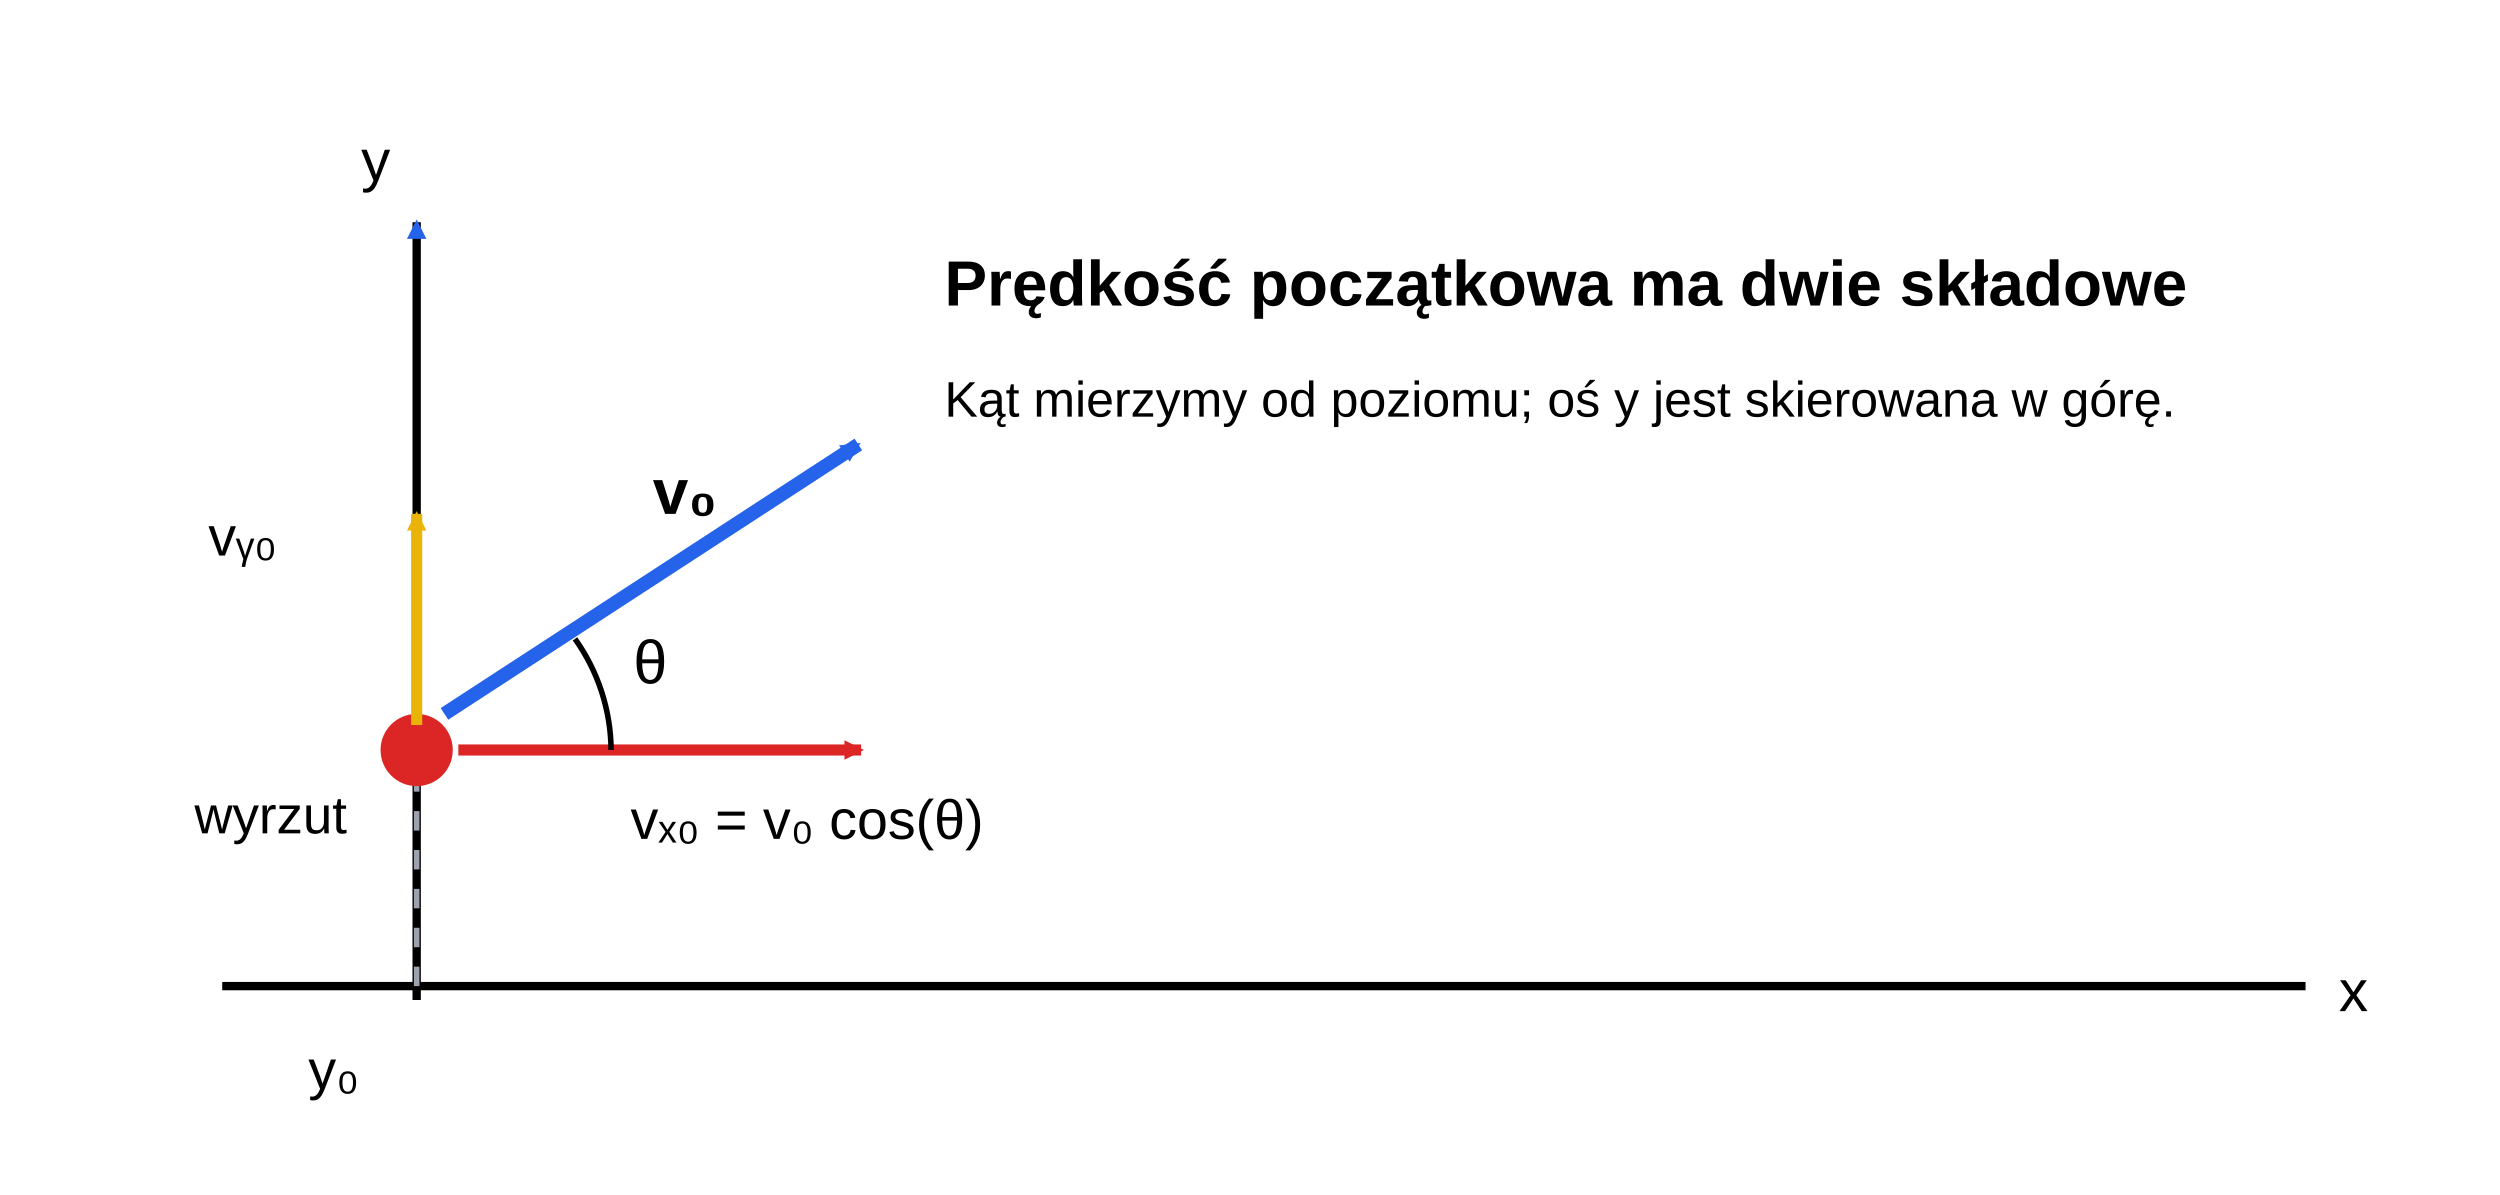
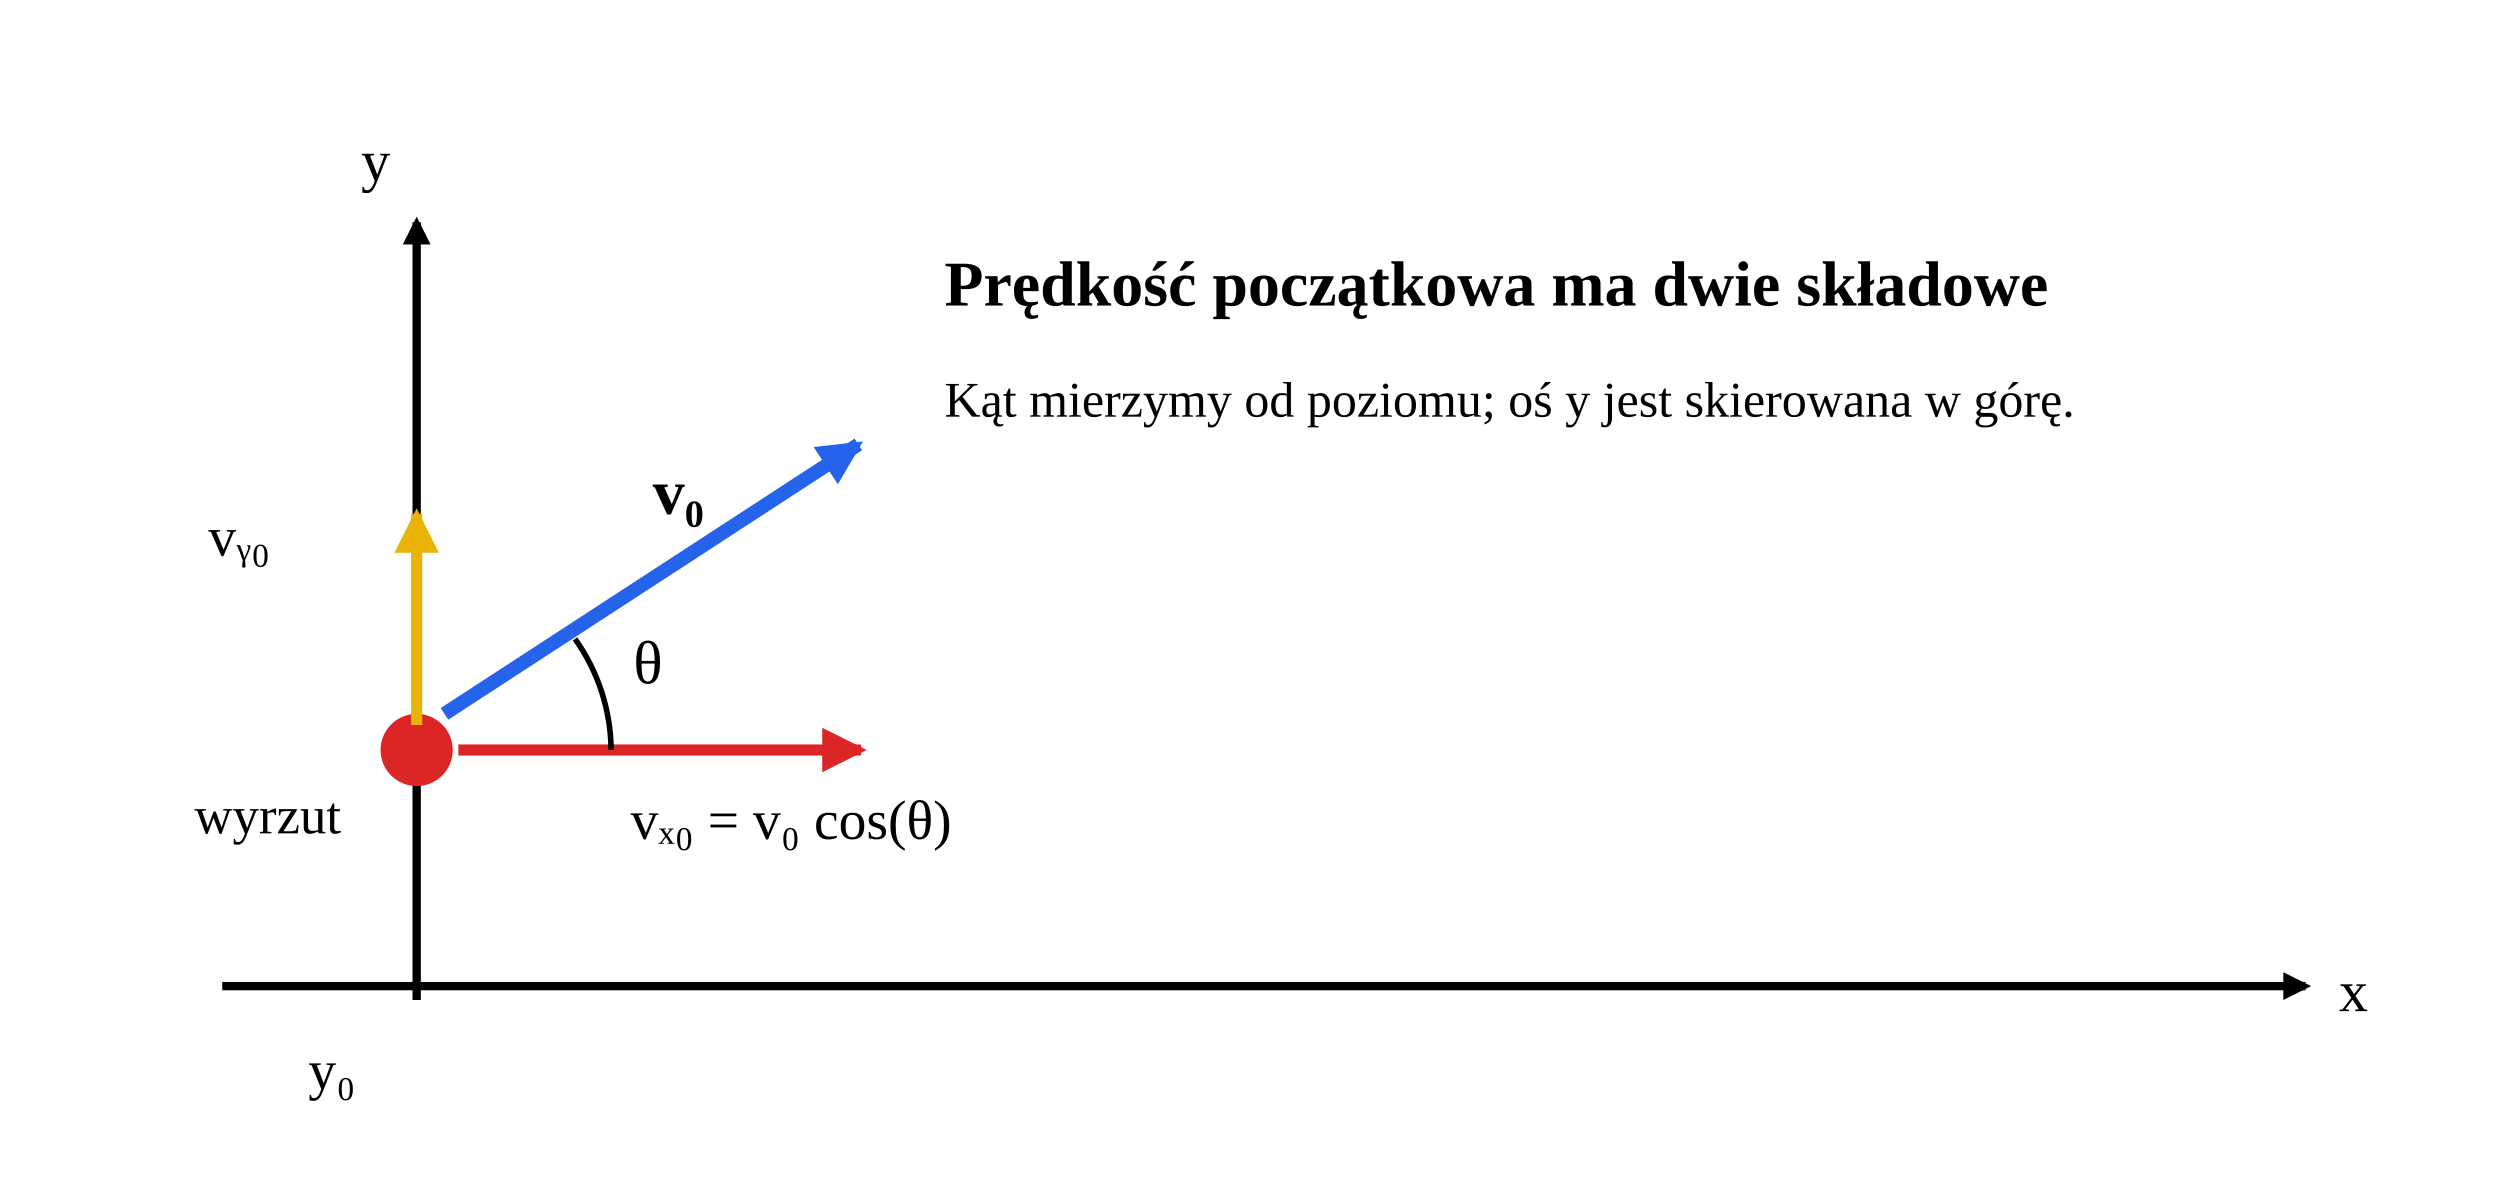
<svg xmlns="http://www.w3.org/2000/svg" width="900" height="430" viewBox="0 0 900 430" role="img" aria-labelledby="title desc">
  <defs>
-     <marker id="arrow" markerUnits="userSpaceOnUse" markerWidth="7" markerHeight="7" refX="6" refY="3.5" orient="auto">
-       <path d="M0 0L7 3.5L0 7Z" fill="#2563eb" />
+     <marker id="axisArrow" markerUnits="userSpaceOnUse" markerWidth="10" markerHeight="10" refX="8" refY="5" orient="auto">
+       <path d="M0 0L10 5L0 10Z" fill="#000000" />
    </marker>
-     <marker id="arrowRed" markerUnits="userSpaceOnUse" markerWidth="7" markerHeight="7" refX="6" refY="3.5" orient="auto">
-       <path d="M0 0L7 3.5L0 7Z" fill="#dc2626" />
+     <marker id="arrow" markerUnits="userSpaceOnUse" markerWidth="16" markerHeight="16" refX="14" refY="8" orient="auto">
+       <path d="M0 0L16 8L0 16Z" fill="#2563eb" />
    </marker>
-     <marker id="arrowYellow" markerUnits="userSpaceOnUse" markerWidth="7" markerHeight="7" refX="6" refY="3.5" orient="auto">
-       <path d="M0 0L7 3.5L0 7Z" fill="#eab308" />
+     <marker id="arrowRed" markerUnits="userSpaceOnUse" markerWidth="16" markerHeight="16" refX="14" refY="8" orient="auto">
+       <path d="M0 0L16 8L0 16Z" fill="#dc2626" />
+     </marker>
+     <marker id="arrowYellow" markerUnits="userSpaceOnUse" markerWidth="16" markerHeight="16" refX="14" refY="8" orient="auto">
+       <path d="M0 0L16 8L0 16Z" fill="#eab308" />
    </marker>
  </defs>
-   <path d="M80 355H830" stroke="#000000" stroke-width="3" />
-   <path d="M150 360V80" stroke="#000000" stroke-width="3" marker-end="url(#arrow)" />
-   <path d="M150 355V270" stroke="#9ca3af" stroke-width="2" stroke-dasharray="7 7" />
+   <path d="M80 355H830" stroke="#000000" stroke-width="3" marker-end="url(#axisArrow)" />
+   <path d="M150 360V80" stroke="#000000" stroke-width="3" marker-end="url(#axisArrow)" />
  <circle cx="150" cy="270" r="13" fill="#dc2626" />
  <path d="M160 257L309 160" stroke="#2563eb" stroke-width="5" marker-end="url(#arrow)" />
  <path d="M165 270H310" stroke="#dc2626" stroke-width="4" marker-end="url(#arrowRed)" />
  <path d="M150 261V185" stroke="#eab308" stroke-width="4" marker-end="url(#arrowYellow)" />
  <path d="M220 270A70 70 0 0 0 207 230" fill="none" stroke="#000000" stroke-width="2" />
-   <text x="228" y="246" font-family="Arial,sans-serif" font-size="22" fill="#000000">θ</text>
-   <text x="235" y="185" font-family="Arial,sans-serif" font-size="23" font-weight="700" fill="#000000">v₀</text>
-   <text x="227" y="302" font-family="Arial,sans-serif" font-size="20" fill="#000000">vₓ₀ = v₀ cos(θ)</text>
-   <text x="75" y="200" font-family="Arial,sans-serif" font-size="20" fill="#000000">vᵧ₀</text>
-   <text x="70" y="300" font-family="Arial,sans-serif" font-size="19" fill="#000000">wyrzut</text>
-   <text x="111" y="392" font-family="Arial,sans-serif" font-size="20" fill="#000000">y₀</text>
-   <text x="130" y="65" font-family="Arial,sans-serif" font-size="21" fill="#000000">y</text>
-   <text x="842" y="364" font-family="Arial,sans-serif" font-size="21" fill="#000000">x</text>
-   <text x="340" y="110" font-family="Arial,sans-serif" font-size="23" font-weight="700" fill="#000000">Prędkość początkowa ma dwie składowe</text>
-   <text x="340" y="150" font-family="Arial,sans-serif" font-size="18" fill="#000000">Kąt mierzymy od poziomu; oś y jest skierowana w górę.</text>
+   <text x="228" y="246" font-family="'Times New Roman', Times, serif" font-size="22" fill="#000000">θ</text>
+   <text x="235" y="185" font-family="'Times New Roman', Times, serif" font-size="23" font-weight="700" fill="#000000">v₀</text>
+   <text x="227" y="302" font-family="'Times New Roman', Times, serif" font-size="20" fill="#000000">vₓ₀ = v₀ cos(θ)</text>
+   <text x="75" y="200" font-family="'Times New Roman', Times, serif" font-size="20" fill="#000000">vᵧ₀</text>
+   <text x="70" y="300" font-family="'Times New Roman', Times, serif" font-size="19" fill="#000000">wyrzut</text>
+   <text x="111" y="392" font-family="'Times New Roman', Times, serif" font-size="20" fill="#000000">y₀</text>
+   <text x="130" y="65" font-family="'Times New Roman', Times, serif" font-size="21" fill="#000000">y</text>
+   <text x="842" y="364" font-family="'Times New Roman', Times, serif" font-size="21" fill="#000000">x</text>
+   <text x="340" y="110" font-family="'Times New Roman', Times, serif" font-size="23" font-weight="700" fill="#000000">Prędkość początkowa ma dwie składowe</text>
+   <text x="340" y="150" font-family="'Times New Roman', Times, serif" font-size="18" fill="#000000">Kąt mierzymy od poziomu; oś y jest skierowana w górę.</text>
</svg>
